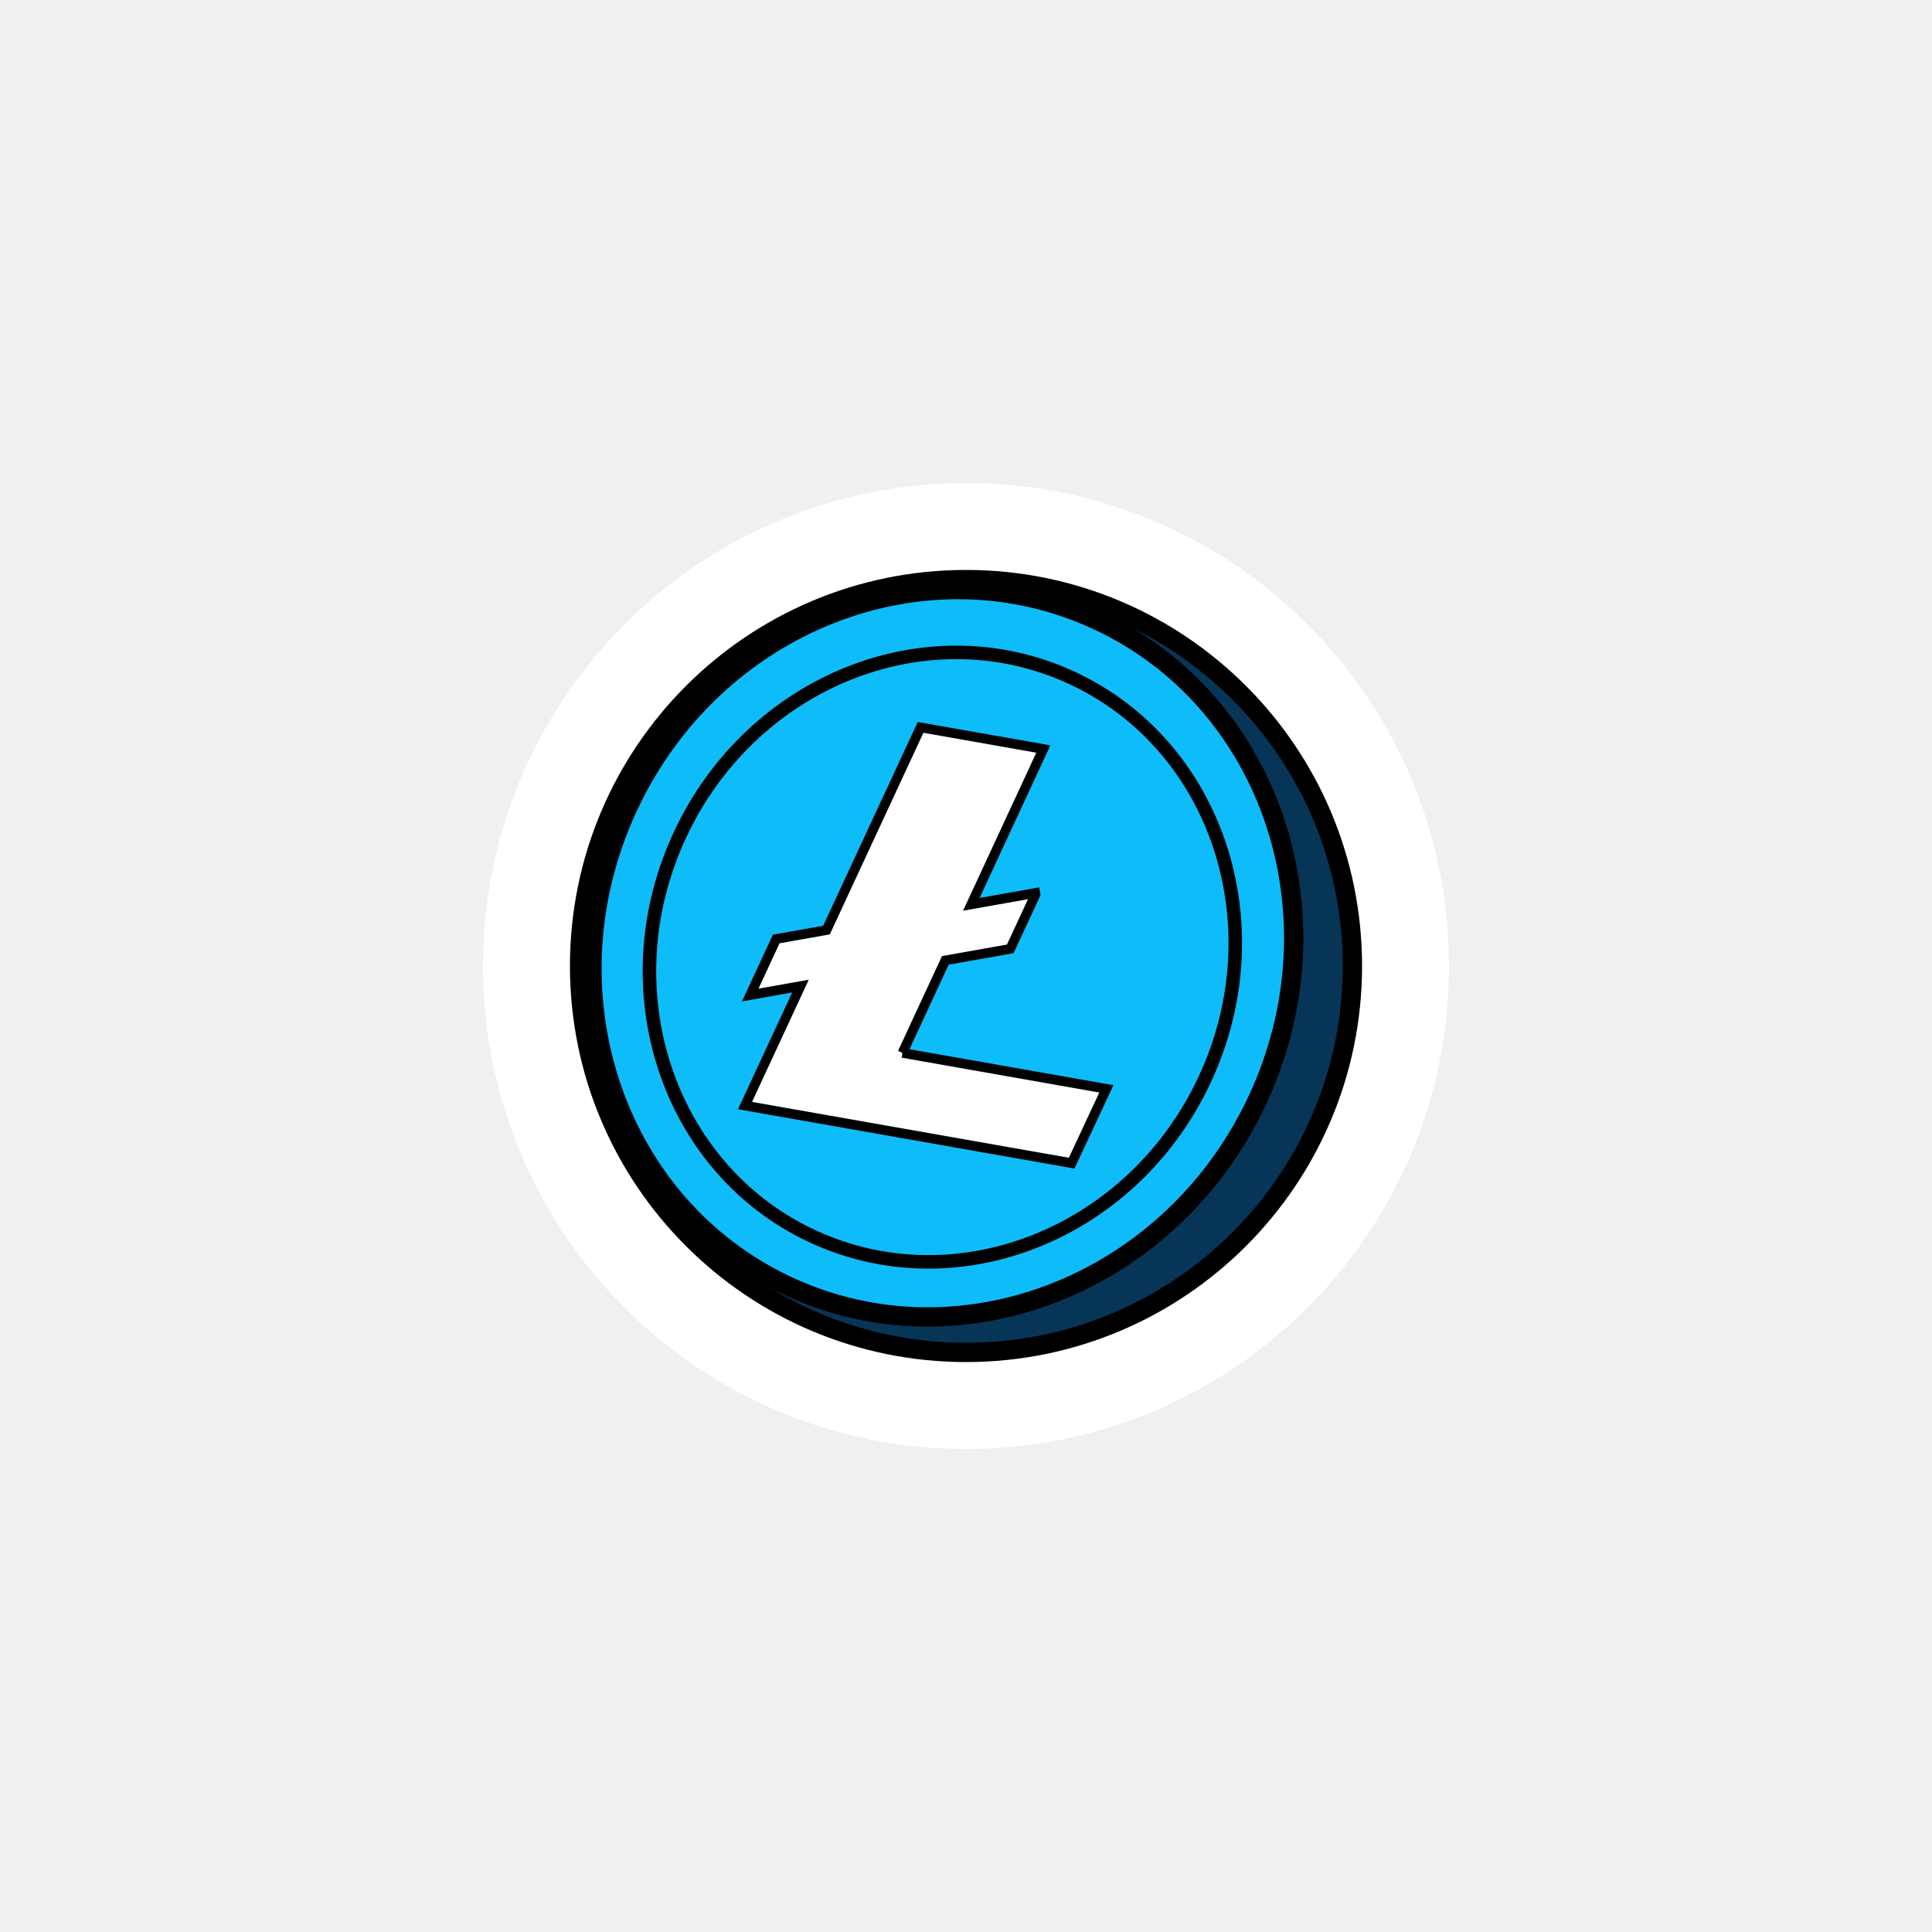
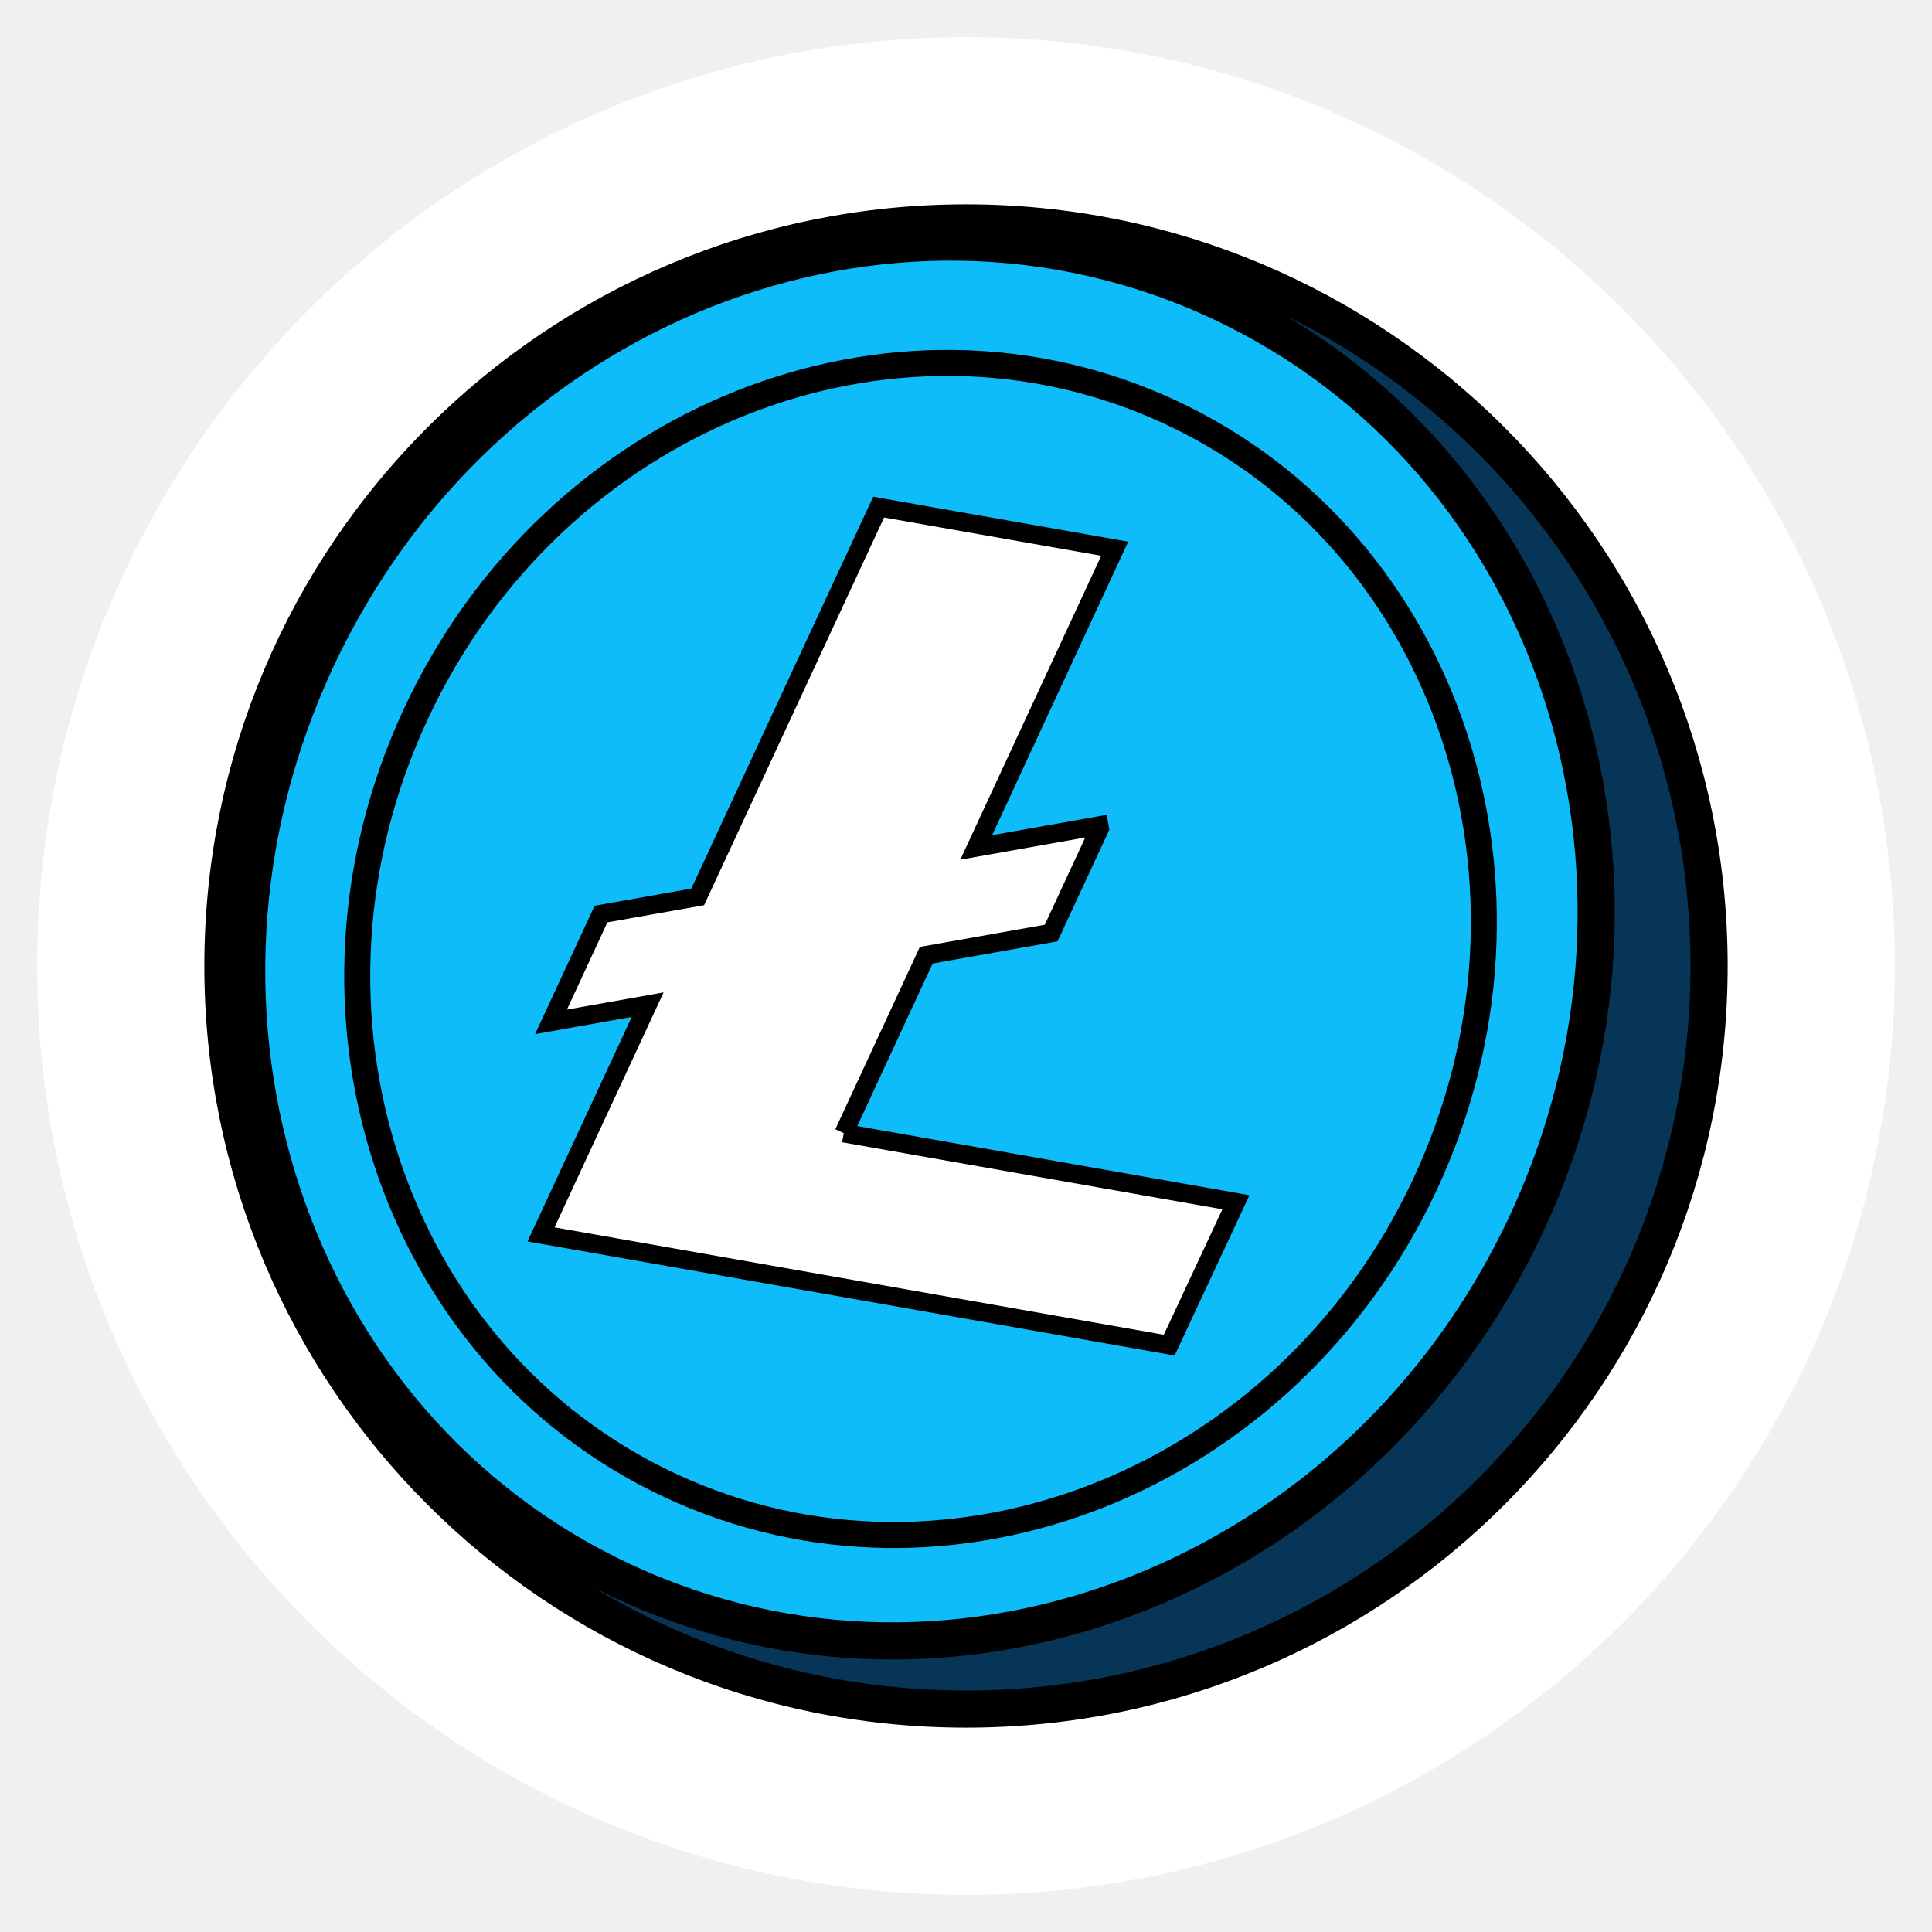
- <svg xmlns="http://www.w3.org/2000/svg" id="_Слой_1" data-name="Слой_1" version="1.1" viewBox="0 0 1000 1000">
+ <svg xmlns="http://www.w3.org/2000/svg" id="_Слой_1" data-name="Слой_1" version="1.1" viewBox="240 240 520 520">
  <defs>
    <style>
      .st0, .st1 {
        fill: #fff;
      }

      .st1 {
        stroke-miterlimit: 10;
        stroke-width: 5px;
      }

      .st1, .st2, .st3, .st4 {
        stroke: #000;
      }

      .st2 {
        fill: #073557;
        stroke-width: 10px;
      }

      .st3 {
        stroke-width: 7px;
      }

      .st3, .st4 {
        fill: #0ebcf9;
        stroke-miterlimit: 4;
      }

      .st4 {
        stroke-width: 10px;
      }
    </style>
  </defs>
  <g>
    <circle id="svg_4" class="st0" cx="500" cy="500" r="250" />
    <circle id="svg_5" class="st2" cx="500" cy="500" r="200" />
    <ellipse id="svg_6" class="st4" cx="488.01" cy="493.41" rx="190" ry="179.69" transform="translate(-165.42 727.17) rotate(-65)" />
    <ellipse id="svg_7" class="st3" cx="487.77" cy="495.42" rx="159.35" ry="149.84" transform="translate(-167.38 728.11) rotate(-65)" />
  </g>
  <path class="st1" d="M467.1,544.98l22.2-47.88,33.62-5.97,13.06-28.14-.14-.78-33.09,5.88,37.27-80.4-63.53-11.2-48.7,104.91-26.03,4.62-13.45,29.01,26.01-4.62-28.7,61.83,169.07,29.81,17.96-38.46-105.55-18.61" />
</svg>
